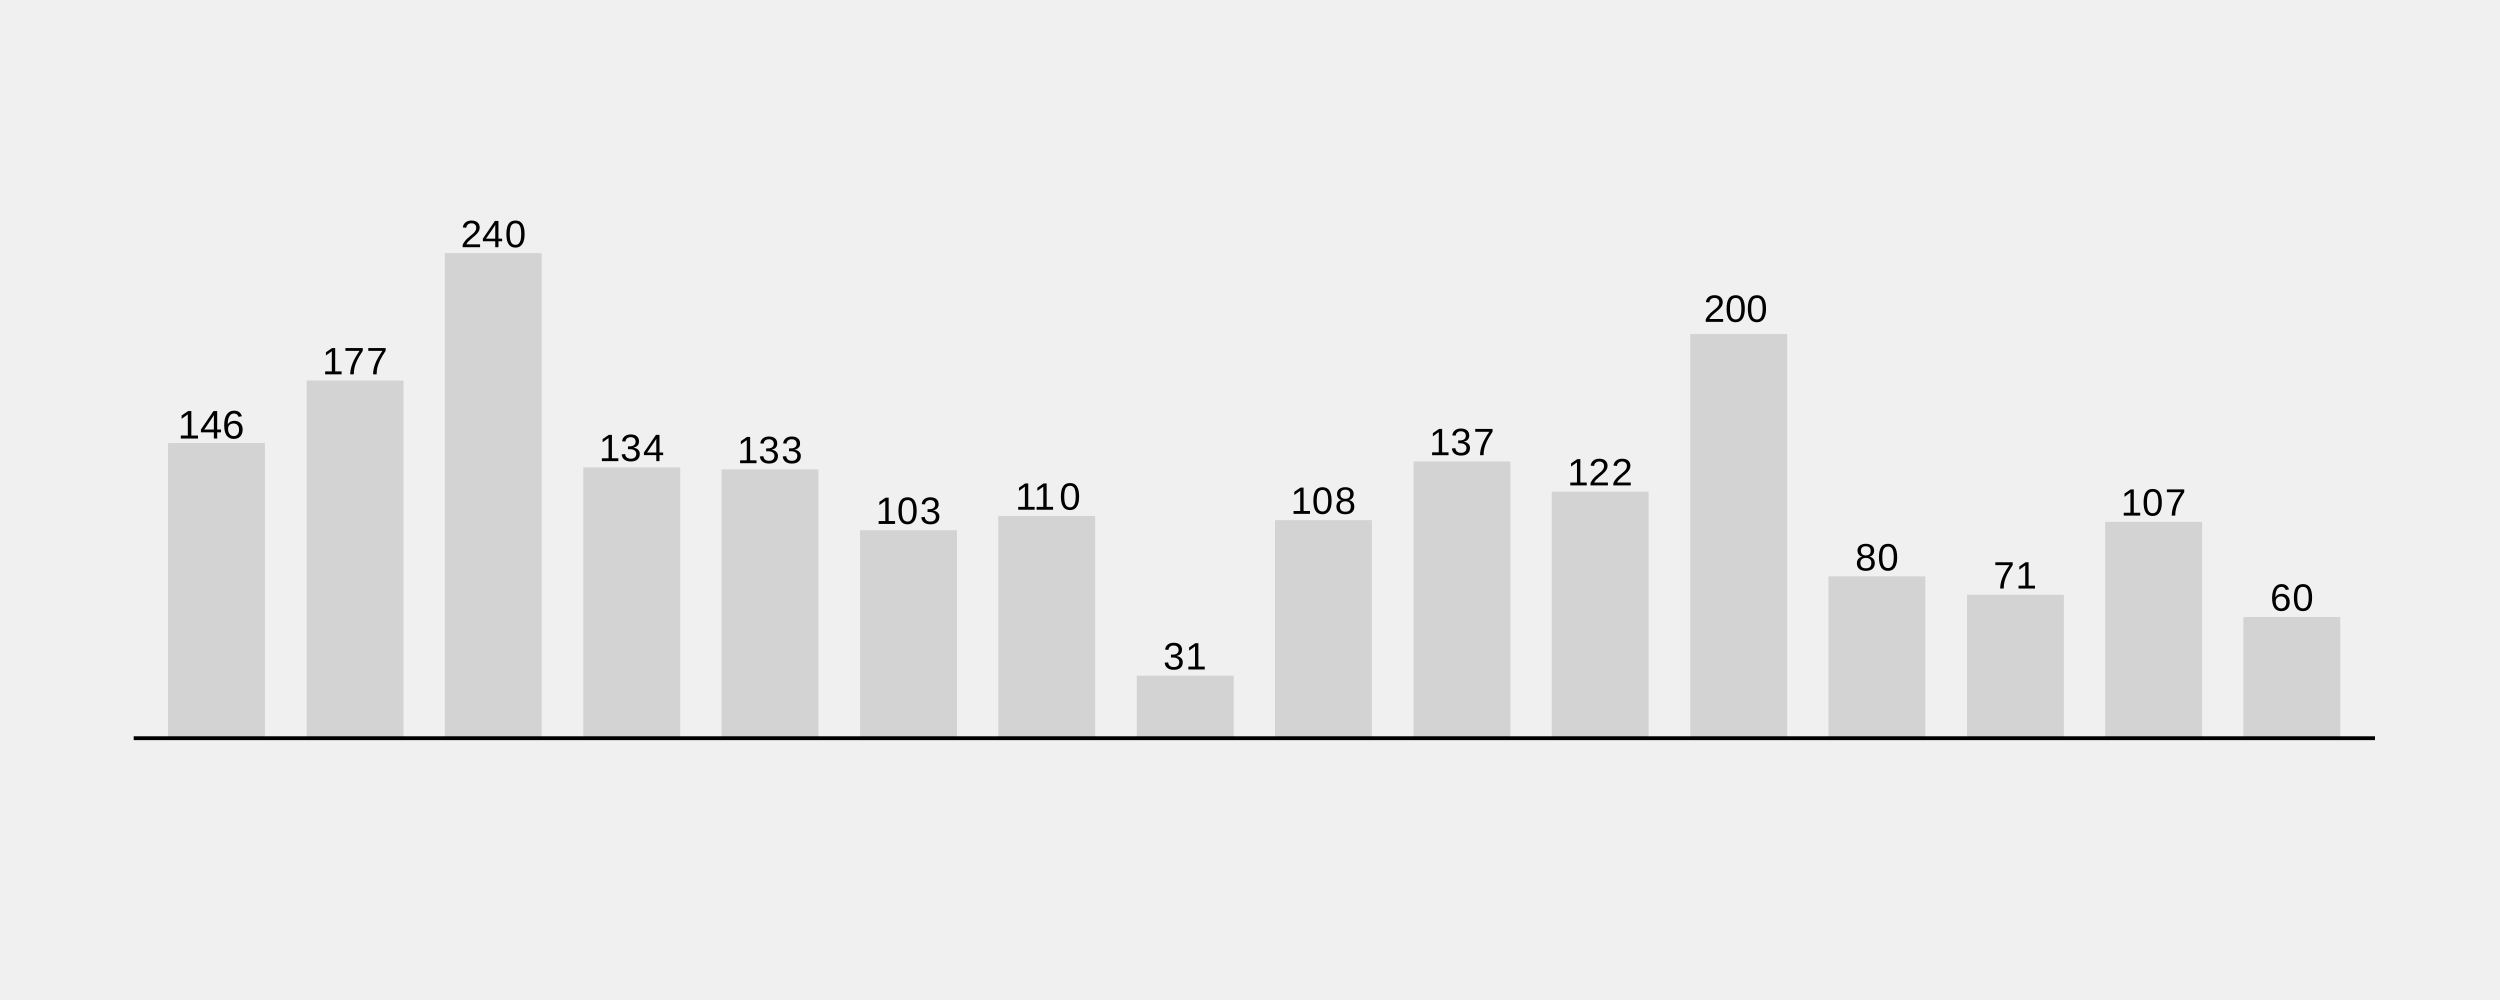
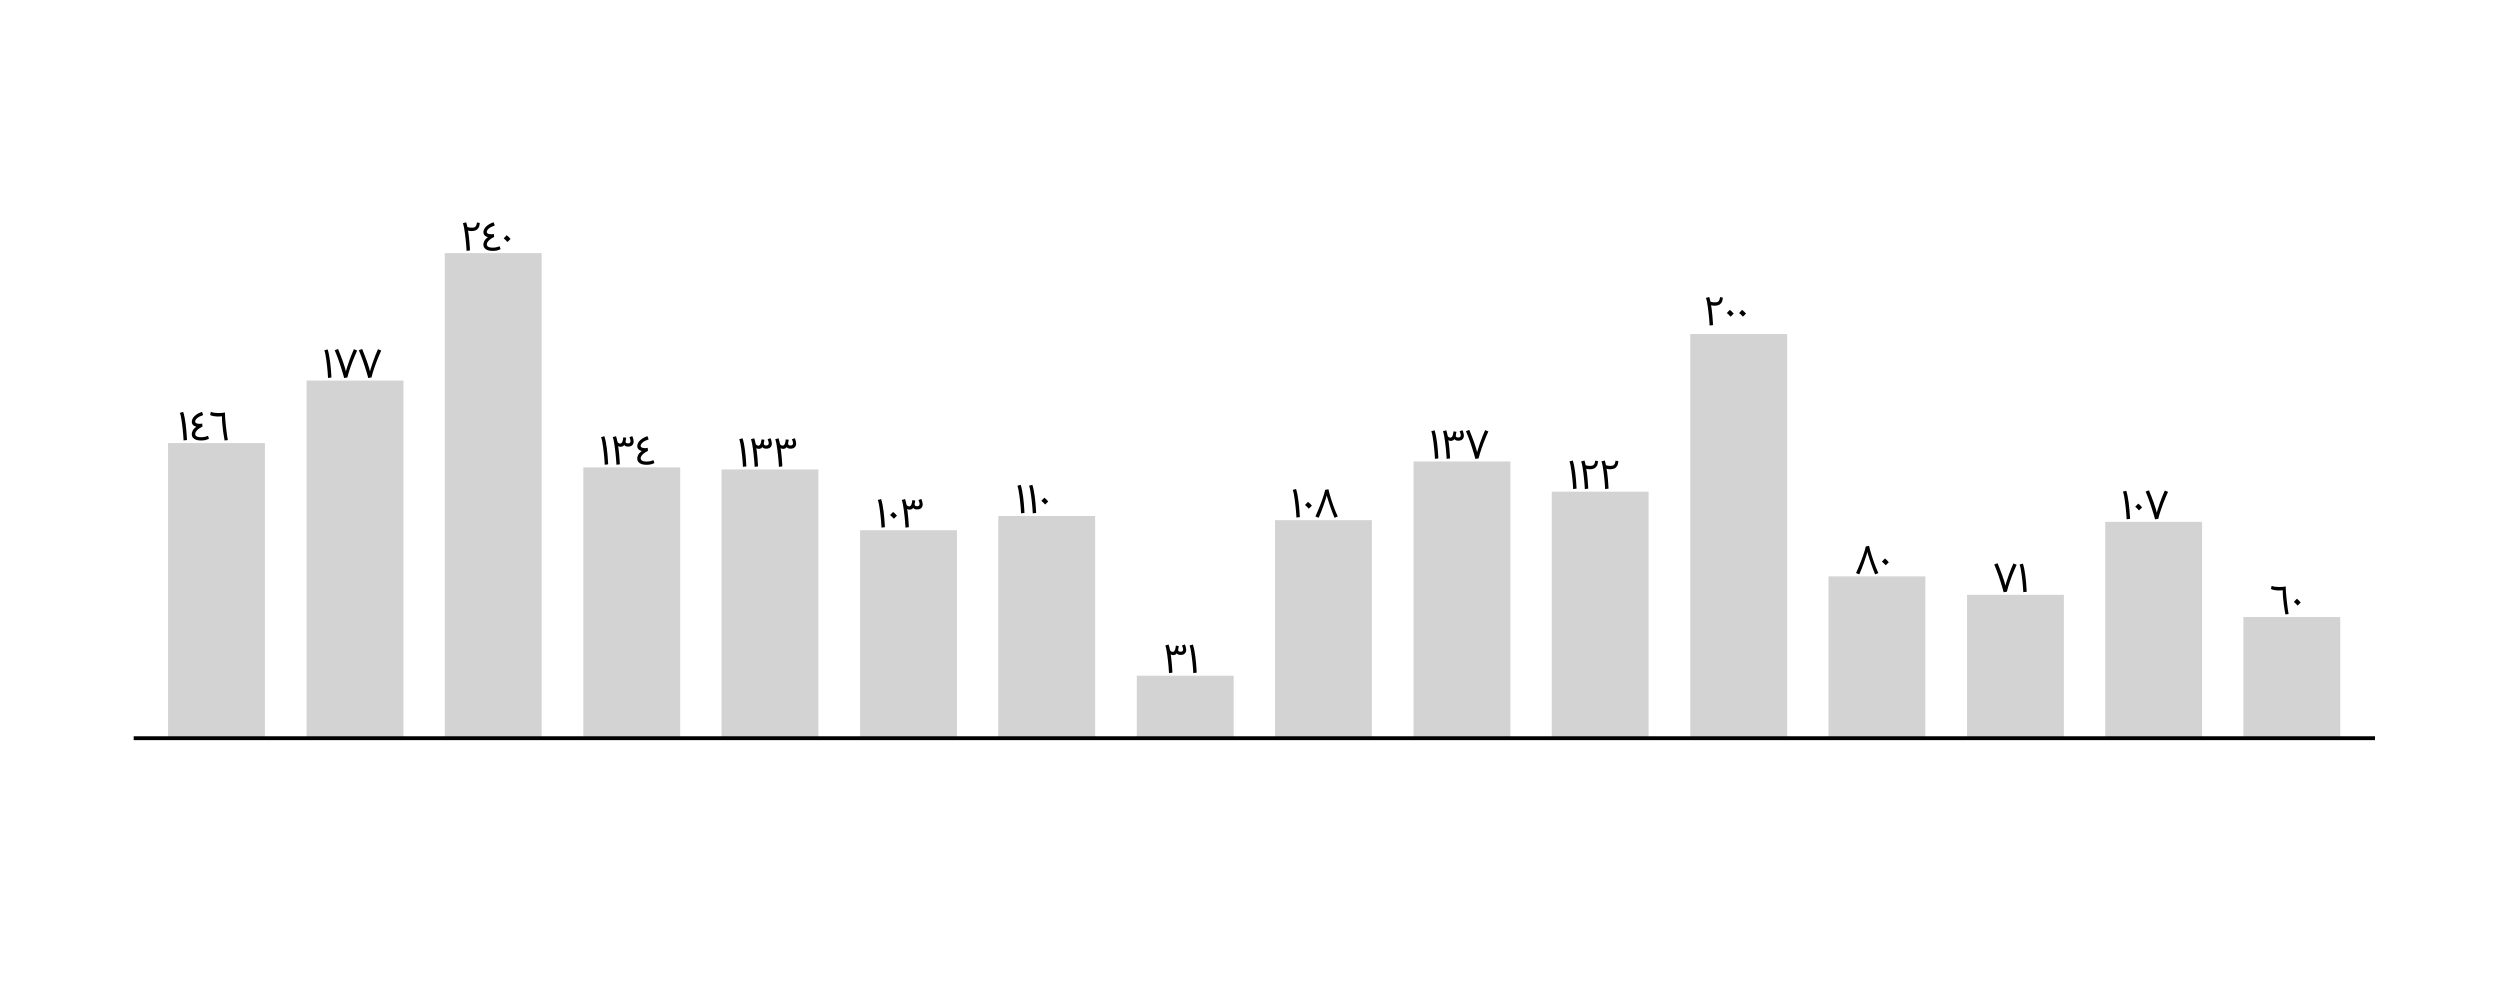
- <svg xmlns="http://www.w3.org/2000/svg" id="Layer_1" data-name="Layer 1" version="1.1" viewBox="0 0 720 288">
-   <defs>
-     <style>
-       .cls-1 {
-         font-size: 11px;
-         isolation: isolate;
-       }
- 
-       .cls-1, .cls-2, .cls-3 {
-         fill: #000;
-         font-family: ArialMT, Arial;
-       }
- 
-       .cls-4 {
-         letter-spacing: 0em;
-       }
- 
-       .cls-5 {
-         letter-spacing: 0em;
-       }
- 
-       .cls-6 {
-         letter-spacing: 0em;
-       }
- 
-       .cls-7 {
-         letter-spacing: 0em;
-       }
- 
-       .cls-8 {
-         fill: #d3d3d3;
-         stroke-width: 0px;
-       }
- 
-       .cls-9 {
-         letter-spacing: 0em;
-       }
- 
-       .cls-10 {
-         stroke: #000;
-       }
- 
-       .cls-10, .cls-11 {
-         fill: none;
-         stroke-linejoin: round;
-         stroke-width: 1.1px;
-       }
- 
-       .cls-2 {
-         font-size: 11.5px;
-       }
- 
-       .cls-11 {
-         stroke: #fff;
-       }
- 
-       .cls-3 {
-         font-size: 11px;
-       }
-     </style>
-   </defs>
-   <g>
-     <line class="cls-11" x1="38.5" y1="212.6" x2="684" y2="212.6" />
-     <rect class="cls-8" x="48.4" y="127.6" width="27.9" height="85" />
-     <rect class="cls-8" x="88.3" y="109.6" width="27.9" height="103" />
-     <rect class="cls-8" x="128.1" y="72.9" width="27.9" height="139.6" />
-     <rect class="cls-8" x="168" y="134.6" width="27.9" height="78" />
-     <rect class="cls-8" x="207.8" y="135.2" width="27.9" height="77.4" />
-     <rect class="cls-8" x="247.7" y="152.7" width="27.9" height="59.9" />
-     <rect class="cls-8" x="287.5" y="148.6" width="27.9" height="64" />
-     <rect class="cls-8" x="327.4" y="194.6" width="27.9" height="18" />
-     <rect class="cls-8" x="367.2" y="149.8" width="27.9" height="62.8" />
-     <rect class="cls-8" x="407.1" y="132.9" width="27.9" height="79.7" />
-     <rect class="cls-8" x="446.9" y="141.6" width="27.9" height="71" />
-     <rect class="cls-8" x="486.8" y="96.2" width="27.9" height="116.4" />
-     <rect class="cls-8" x="526.6" y="166" width="27.9" height="46.5" />
-     <rect class="cls-8" x="566.5" y="171.3" width="27.9" height="41.3" />
-     <rect class="cls-8" x="606.3" y="150.3" width="27.9" height="62.3" />
-     <rect class="cls-8" x="646.1" y="177.7" width="27.9" height="34.9" />
-     <text class="cls-1" transform="translate(92.8 107.8)">
-       <tspan class="cls-6" x="0" y="0">17</tspan>
-       <tspan x="12.7" y="0">7</tspan>
-     </text>
-     <text class="cls-1" transform="translate(132.7 71.2)">
-       <tspan class="cls-5" x="0" y="0">24</tspan>
-       <tspan x="12.7" y="0">0</tspan>
-     </text>
-     <text class="cls-1" transform="translate(172.5 132.8)">
-       <tspan class="cls-5" x="0" y="0">13</tspan>
-       <tspan x="12.7" y="0">4</tspan>
-     </text>
-     <text class="cls-1" transform="translate(212.3 133.4)">
-       <tspan class="cls-6" x="0" y="0">13</tspan>
-       <tspan x="12.7" y="0">3</tspan>
-     </text>
-     <text class="cls-1" transform="translate(252.2 150.9)">
-       <tspan class="cls-5" x="0" y="0">10</tspan>
-       <tspan x="12.7" y="0">3</tspan>
-     </text>
-     <text class="cls-1" transform="translate(292.4 146.8)">
-       <tspan class="cls-6" x="0" y="0">11</tspan>
-       <tspan x="12.7" y="0">0</tspan>
-     </text>
-     <text class="cls-1" transform="translate(335 192.8)">
-       <tspan class="cls-7" x="0" y="0">3</tspan>
-       <tspan x="6.4" y="0">1</tspan>
-     </text>
-     <text class="cls-1" transform="translate(371.7 148)">
-       <tspan class="cls-4" x="0" y="0">10</tspan>
-       <tspan x="12.7" y="0">8</tspan>
-     </text>
-     <text class="cls-1" transform="translate(411.6 131.1)">
-       <tspan class="cls-4" x="0" y="0">13</tspan>
-       <tspan x="12.7" y="0">7</tspan>
-     </text>
-     <text class="cls-1" transform="translate(451.4 139.8)">
-       <tspan class="cls-4" x="0" y="0">12</tspan>
-       <tspan x="12.7" y="0">2</tspan>
-     </text>
-     <text class="cls-1" transform="translate(534.3 164.3)">
-       <tspan class="cls-9" x="0" y="0">8</tspan>
-       <tspan x="6.4" y="0">0</tspan>
-     </text>
-     <text class="cls-1" transform="translate(574.1 169.5)">
-       <tspan class="cls-9" x="0" y="0">7</tspan>
-       <tspan x="6.4" y="0">1</tspan>
-     </text>
-     <text class="cls-1" transform="translate(610.8 148.5)">
-       <tspan class="cls-4" x="0" y="0">10</tspan>
-       <tspan x="12.7" y="0">7</tspan>
-     </text>
-     <text class="cls-1" transform="translate(653.8 175.9)">
-       <tspan class="cls-9" x="0" y="0">6</tspan>
-       <tspan x="6.4" y="0">0</tspan>
-     </text>
-     <line class="cls-10" x1="38.5" y1="212.6" x2="684" y2="212.6" />
-   </g>
-   <text class="cls-2" transform="translate(51.2 126.3)">
-     <tspan x="0" y="0">146</tspan>
-   </text>
-   <text class="cls-3" transform="translate(490.7 92.7)">
-     <tspan x="0" y="0">200</tspan>
-   </text>
+ <svg xmlns="http://www.w3.org/2000/svg" width="720" height="288" viewBox="0 0 720 288" fill="none">
+   <rect width="720" height="288" fill="white" />
+   <path d="M38.5 212.6H684" stroke="white" stroke-width="1.1" stroke-linejoin="round" />
+   <path d="M76.3 127.6H48.4V212.6H76.3V127.6Z" fill="#D3D3D3" />
+   <path d="M116.2 109.6H88.3V212.6H116.2V109.6Z" fill="#D3D3D3" />
+   <path d="M156 72.9H128.1V212.5H156V72.9Z" fill="#D3D3D3" />
+   <path d="M195.9 134.6H168V212.6H195.9V134.6Z" fill="#D3D3D3" />
+   <path d="M235.7 135.2H207.8V212.6H235.7V135.2Z" fill="#D3D3D3" />
+   <path d="M275.6 152.7H247.7V212.6H275.6V152.7Z" fill="#D3D3D3" />
+   <path d="M315.4 148.6H287.5V212.6H315.4V148.6Z" fill="#D3D3D3" />
+   <path d="M355.3 194.6H327.4V212.6H355.3V194.6Z" fill="#D3D3D3" />
+   <path d="M395.1 149.8H367.2V212.6H395.1V149.8Z" fill="#D3D3D3" />
+   <path d="M435 132.9H407.1V212.6H435V132.9Z" fill="#D3D3D3" />
+   <path d="M474.8 141.6H446.9V212.6H474.8V141.6Z" fill="#D3D3D3" />
+   <path d="M514.7 96.2H486.8V212.6H514.7V96.2Z" fill="#D3D3D3" />
+   <path d="M554.5 166H526.6V212.5H554.5V166Z" fill="#D3D3D3" />
+   <path d="M594.4 171.3H566.5V212.6H594.4V171.3Z" fill="#D3D3D3" />
+   <path d="M634.2 150.3H606.3V212.6H634.2V150.3Z" fill="#D3D3D3" />
+   <path d="M674 177.7H646.1V212.6H674V177.7Z" fill="#D3D3D3" />
+   <path d="M95.452 108.728L94.468 108.848C94.468 108.752 94.456 108.54 94.432 108.212C94.416 107.884 94.388 107.48 94.348 107C94.308 106.52 94.256 106 94.192 105.44C94.136 104.88 94.068 104.316 93.988 103.748C93.916 103.18 93.832 102.648 93.736 102.152C93.64 101.656 93.532 101.236 93.412 100.892L94.36 100.628C94.512 101.092 94.648 101.632 94.768 102.248C94.888 102.856 94.988 103.488 95.068 104.144C95.156 104.8 95.224 105.436 95.272 106.052C95.328 106.66 95.368 107.2 95.392 107.672C95.424 108.144 95.444 108.496 95.452 108.728ZM99.115 108.872L99.343 107.924C99.479 107.356 99.647 106.752 99.847 106.112C100.047 105.464 100.263 104.812 100.495 104.156C100.735 103.492 100.975 102.852 101.215 102.236C101.463 101.62 101.699 101.064 101.923 100.568L102.859 100.952C102.651 101.416 102.431 101.92 102.199 102.464C101.975 103 101.751 103.552 101.527 104.12C101.311 104.688 101.107 105.252 100.915 105.812C100.723 106.364 100.551 106.888 100.399 107.384C100.247 107.88 100.131 108.32 100.051 108.704L99.115 108.872ZM99.115 108.872C98.995 108.424 98.859 107.94 98.707 107.42C98.555 106.892 98.387 106.348 98.203 105.788C98.027 105.22 97.839 104.652 97.639 104.084C97.439 103.508 97.235 102.952 97.027 102.416C96.819 101.872 96.611 101.36 96.403 100.88L97.363 100.508C97.595 101.068 97.827 101.652 98.059 102.26C98.299 102.86 98.527 103.468 98.743 104.084C98.967 104.692 99.167 105.296 99.343 105.896C99.519 106.488 99.663 107.056 99.775 107.6L100.003 108.704L99.115 108.872ZM106.053 108.872L106.281 107.924C106.417 107.356 106.585 106.752 106.785 106.112C106.985 105.464 107.201 104.812 107.433 104.156C107.673 103.492 107.913 102.852 108.153 102.236C108.401 101.62 108.637 101.064 108.861 100.568L109.797 100.952C109.589 101.416 109.369 101.92 109.137 102.464C108.913 103 108.689 103.552 108.465 104.12C108.249 104.688 108.045 105.252 107.853 105.812C107.661 106.364 107.489 106.888 107.337 107.384C107.185 107.88 107.069 108.32 106.989 108.704L106.053 108.872ZM106.053 108.872C105.933 108.424 105.797 107.94 105.645 107.42C105.493 106.892 105.325 106.348 105.141 105.788C104.965 105.22 104.777 104.652 104.577 104.084C104.377 103.508 104.173 102.952 103.965 102.416C103.757 101.872 103.549 101.36 103.341 100.88L104.301 100.508C104.533 101.068 104.765 101.652 104.997 102.26C105.237 102.86 105.465 103.468 105.681 104.084C105.905 104.692 106.105 105.296 106.281 105.896C106.457 106.488 106.601 107.056 106.713 107.6L106.941 108.704L106.053 108.872Z" fill="black" />
+   <path d="M135.352 72.128L134.368 72.248C134.368 72.152 134.356 71.94 134.332 71.612C134.316 71.284 134.288 70.88 134.248 70.4C134.208 69.92 134.156 69.4 134.092 68.84C134.036 68.28 133.968 67.716 133.888 67.148C133.816 66.58 133.732 66.048 133.636 65.552C133.54 65.056 133.432 64.636 133.312 64.292L134.26 64.028C134.412 64.492 134.548 65.032 134.668 65.648C134.788 66.256 134.888 66.888 134.968 67.544C135.056 68.2 135.124 68.836 135.172 69.452C135.228 70.06 135.268 70.6 135.292 71.072C135.324 71.544 135.344 71.896 135.352 72.128ZM135.844 66.548C135.444 66.548 135.088 66.5 134.776 66.404C134.472 66.308 134.22 66.188 134.02 66.044V65.048C134.244 65.224 134.516 65.356 134.836 65.444C135.156 65.532 135.476 65.576 135.796 65.576C135.996 65.576 136.18 65.564 136.348 65.54C136.524 65.516 136.68 65.456 136.816 65.36C136.952 65.264 137.064 65.116 137.152 64.916C137.248 64.708 137.32 64.424 137.368 64.064L138.184 64.22C138.144 64.828 138.016 65.3 137.8 65.636C137.584 65.972 137.308 66.208 136.972 66.344C136.636 66.48 136.26 66.548 135.844 66.548ZM143.888 70.916L144.164 71.756C143.828 71.924 143.484 72.052 143.132 72.14C142.78 72.22 142.348 72.26 141.836 72.26C141.284 72.26 140.812 72.188 140.42 72.044C140.028 71.892 139.728 71.68 139.52 71.408C139.312 71.136 139.208 70.812 139.208 70.436C139.208 70.164 139.292 69.84 139.46 69.464C139.636 69.08 139.988 68.688 140.516 68.288C140.276 68.232 140.056 68.144 139.856 68.024C139.664 67.896 139.508 67.74 139.388 67.556C139.276 67.364 139.22 67.144 139.22 66.896C139.22 66.64 139.276 66.38 139.388 66.116C139.508 65.844 139.688 65.58 139.928 65.324C140.176 65.06 140.484 64.816 140.852 64.592C141.22 64.368 141.656 64.176 142.16 64.016L142.496 64.94C142.104 65.076 141.76 65.22 141.464 65.372C141.176 65.524 140.936 65.684 140.744 65.852C140.56 66.012 140.42 66.176 140.324 66.344C140.236 66.512 140.192 66.676 140.192 66.836C140.192 66.948 140.24 67.052 140.336 67.148C140.432 67.244 140.572 67.32 140.756 67.376C140.94 67.432 141.156 67.464 141.404 67.472C141.652 67.472 141.924 67.44 142.22 67.376L142.304 68.24C141.728 68.536 141.288 68.816 140.984 69.08C140.688 69.344 140.484 69.584 140.372 69.8C140.26 70.016 140.204 70.212 140.204 70.388C140.204 70.62 140.28 70.804 140.432 70.94C140.584 71.076 140.792 71.176 141.056 71.24C141.32 71.296 141.616 71.324 141.944 71.324C142.216 71.324 142.476 71.304 142.724 71.264C142.972 71.216 143.196 71.16 143.396 71.096C143.596 71.032 143.76 70.972 143.888 70.916ZM146.15 69.704C146.014 69.552 145.89 69.42 145.778 69.308C145.666 69.196 145.554 69.088 145.442 68.984C145.33 68.88 145.202 68.768 145.058 68.648L145.922 67.736C146.138 67.896 146.342 68.072 146.534 68.264C146.726 68.456 146.894 68.644 147.038 68.828L146.15 69.704Z" fill="black" />
+   <path d="M175.152 133.728L174.168 133.848C174.168 133.752 174.156 133.54 174.132 133.212C174.116 132.884 174.088 132.48 174.048 132C174.008 131.52 173.956 131 173.892 130.44C173.836 129.88 173.768 129.316 173.688 128.748C173.616 128.18 173.532 127.648 173.436 127.152C173.34 126.656 173.232 126.236 173.112 125.892L174.06 125.628C174.212 126.092 174.348 126.632 174.468 127.248C174.588 127.856 174.688 128.488 174.768 129.144C174.856 129.8 174.924 130.436 174.972 131.052C175.028 131.66 175.068 132.2 175.092 132.672C175.124 133.144 175.144 133.496 175.152 133.728ZM178.515 133.728L177.531 133.848C177.531 133.752 177.519 133.54 177.495 133.212C177.479 132.884 177.451 132.48 177.411 132C177.371 131.52 177.319 131 177.255 130.44C177.199 129.88 177.131 129.316 177.051 128.748C176.979 128.18 176.895 127.648 176.799 127.152C176.703 126.656 176.595 126.236 176.475 125.892L177.423 125.628C177.575 126.092 177.711 126.632 177.831 127.248C177.951 127.856 178.051 128.488 178.131 129.144C178.219 129.8 178.287 130.436 178.335 131.052C178.391 131.66 178.431 132.2 178.455 132.672C178.487 133.144 178.507 133.496 178.515 133.728ZM178.755 128.676C178.491 128.676 178.275 128.624 178.107 128.52C177.947 128.416 177.823 128.292 177.735 128.148C177.655 127.996 177.603 127.86 177.579 127.74L177.519 126.012L177.843 127.224C177.883 127.352 177.947 127.456 178.035 127.536C178.131 127.608 178.231 127.66 178.335 127.692C178.447 127.724 178.539 127.74 178.611 127.74C178.747 127.74 178.871 127.692 178.983 127.596C179.103 127.5 179.207 127.324 179.295 127.068C179.383 126.804 179.455 126.428 179.511 125.94L180.351 126.048C180.335 126.192 180.311 126.348 180.279 126.516C180.247 126.676 180.219 126.82 180.195 126.948C180.179 127.076 180.171 127.168 180.171 127.224C180.171 127.368 180.231 127.484 180.351 127.572C180.471 127.652 180.643 127.692 180.867 127.692C181.059 127.692 181.207 127.664 181.311 127.608C181.415 127.544 181.487 127.464 181.527 127.368C181.575 127.272 181.599 127.164 181.599 127.044C181.599 126.86 181.559 126.664 181.479 126.456C181.407 126.24 181.339 126.056 181.275 125.904L182.091 125.604C182.243 125.924 182.347 126.22 182.403 126.492C182.467 126.764 182.499 126.992 182.499 127.176C182.499 127.472 182.431 127.732 182.295 127.956C182.167 128.172 181.979 128.34 181.731 128.46C181.491 128.572 181.203 128.628 180.867 128.628C180.539 128.628 180.267 128.564 180.051 128.436C179.843 128.3 179.711 128.108 179.655 127.86H179.931C179.835 128.124 179.679 128.328 179.463 128.472C179.247 128.608 179.011 128.676 178.755 128.676ZM188.199 132.516L188.475 133.356C188.139 133.524 187.795 133.652 187.443 133.74C187.091 133.82 186.659 133.86 186.147 133.86C185.595 133.86 185.123 133.788 184.731 133.644C184.339 133.492 184.039 133.28 183.831 133.008C183.623 132.736 183.519 132.412 183.519 132.036C183.519 131.764 183.603 131.44 183.771 131.064C183.947 130.68 184.299 130.288 184.827 129.888C184.587 129.832 184.367 129.744 184.167 129.624C183.975 129.496 183.819 129.34 183.699 129.156C183.587 128.964 183.531 128.744 183.531 128.496C183.531 128.24 183.587 127.98 183.699 127.716C183.819 127.444 183.999 127.18 184.239 126.924C184.487 126.66 184.795 126.416 185.163 126.192C185.531 125.968 185.967 125.776 186.471 125.616L186.807 126.54C186.415 126.676 186.071 126.82 185.775 126.972C185.487 127.124 185.247 127.284 185.055 127.452C184.871 127.612 184.731 127.776 184.635 127.944C184.547 128.112 184.503 128.276 184.503 128.436C184.503 128.548 184.551 128.652 184.647 128.748C184.743 128.844 184.883 128.92 185.067 128.976C185.251 129.032 185.467 129.064 185.715 129.072C185.963 129.072 186.235 129.04 186.531 128.976L186.615 129.84C186.039 130.136 185.599 130.416 185.295 130.68C184.999 130.944 184.795 131.184 184.683 131.4C184.571 131.616 184.515 131.812 184.515 131.988C184.515 132.22 184.591 132.404 184.743 132.54C184.895 132.676 185.103 132.776 185.367 132.84C185.631 132.896 185.927 132.924 186.255 132.924C186.527 132.924 186.787 132.904 187.035 132.864C187.283 132.816 187.507 132.76 187.707 132.696C187.907 132.632 188.071 132.572 188.199 132.516Z" fill="black" />
+   <path d="M214.952 134.328L213.968 134.448C213.968 134.352 213.956 134.14 213.932 133.812C213.916 133.484 213.888 133.08 213.848 132.6C213.808 132.12 213.756 131.6 213.692 131.04C213.636 130.48 213.568 129.916 213.488 129.348C213.416 128.78 213.332 128.248 213.236 127.752C213.14 127.256 213.032 126.836 212.912 126.492L213.86 126.228C214.012 126.692 214.148 127.232 214.268 127.848C214.388 128.456 214.488 129.088 214.568 129.744C214.656 130.4 214.724 131.036 214.772 131.652C214.828 132.26 214.868 132.8 214.892 133.272C214.924 133.744 214.944 134.096 214.952 134.328ZM218.315 134.328L217.331 134.448C217.331 134.352 217.319 134.14 217.295 133.812C217.279 133.484 217.251 133.08 217.211 132.6C217.171 132.12 217.119 131.6 217.055 131.04C216.999 130.48 216.931 129.916 216.851 129.348C216.779 128.78 216.695 128.248 216.599 127.752C216.503 127.256 216.395 126.836 216.275 126.492L217.223 126.228C217.375 126.692 217.511 127.232 217.631 127.848C217.751 128.456 217.851 129.088 217.931 129.744C218.019 130.4 218.087 131.036 218.135 131.652C218.191 132.26 218.231 132.8 218.255 133.272C218.287 133.744 218.307 134.096 218.315 134.328ZM218.555 129.276C218.291 129.276 218.075 129.224 217.907 129.12C217.747 129.016 217.623 128.892 217.535 128.748C217.455 128.596 217.403 128.46 217.379 128.34L217.319 126.612L217.643 127.824C217.683 127.952 217.747 128.056 217.835 128.136C217.931 128.208 218.031 128.26 218.135 128.292C218.247 128.324 218.339 128.34 218.411 128.34C218.547 128.34 218.671 128.292 218.783 128.196C218.903 128.1 219.007 127.924 219.095 127.668C219.183 127.404 219.255 127.028 219.311 126.54L220.151 126.648C220.135 126.792 220.111 126.948 220.079 127.116C220.047 127.276 220.019 127.42 219.995 127.548C219.979 127.676 219.971 127.768 219.971 127.824C219.971 127.968 220.031 128.084 220.151 128.172C220.271 128.252 220.443 128.292 220.667 128.292C220.859 128.292 221.007 128.264 221.111 128.208C221.215 128.144 221.287 128.064 221.327 127.968C221.375 127.872 221.399 127.764 221.399 127.644C221.399 127.46 221.359 127.264 221.279 127.056C221.207 126.84 221.139 126.656 221.075 126.504L221.891 126.204C222.043 126.524 222.147 126.82 222.203 127.092C222.267 127.364 222.299 127.592 222.299 127.776C222.299 128.072 222.231 128.332 222.095 128.556C221.967 128.772 221.779 128.94 221.531 129.06C221.291 129.172 221.003 129.228 220.667 129.228C220.339 129.228 220.067 129.164 219.851 129.036C219.643 128.9 219.511 128.708 219.455 128.46H219.731C219.635 128.724 219.479 128.928 219.263 129.072C219.047 129.208 218.811 129.276 218.555 129.276ZM225.311 134.328L224.327 134.448C224.327 134.352 224.315 134.14 224.291 133.812C224.275 133.484 224.247 133.08 224.207 132.6C224.167 132.12 224.115 131.6 224.051 131.04C223.995 130.48 223.927 129.916 223.847 129.348C223.775 128.78 223.691 128.248 223.595 127.752C223.499 127.256 223.391 126.836 223.271 126.492L224.219 126.228C224.371 126.692 224.507 127.232 224.627 127.848C224.747 128.456 224.847 129.088 224.927 129.744C225.015 130.4 225.083 131.036 225.131 131.652C225.187 132.26 225.227 132.8 225.251 133.272C225.283 133.744 225.303 134.096 225.311 134.328ZM225.551 129.276C225.287 129.276 225.071 129.224 224.903 129.12C224.743 129.016 224.619 128.892 224.531 128.748C224.451 128.596 224.399 128.46 224.375 128.34L224.315 126.612L224.639 127.824C224.679 127.952 224.743 128.056 224.831 128.136C224.927 128.208 225.027 128.26 225.131 128.292C225.243 128.324 225.335 128.34 225.407 128.34C225.543 128.34 225.667 128.292 225.779 128.196C225.899 128.1 226.003 127.924 226.091 127.668C226.179 127.404 226.251 127.028 226.307 126.54L227.147 126.648C227.131 126.792 227.107 126.948 227.075 127.116C227.043 127.276 227.015 127.42 226.991 127.548C226.975 127.676 226.967 127.768 226.967 127.824C226.967 127.968 227.027 128.084 227.147 128.172C227.267 128.252 227.439 128.292 227.663 128.292C227.855 128.292 228.003 128.264 228.107 128.208C228.211 128.144 228.283 128.064 228.323 127.968C228.371 127.872 228.395 127.764 228.395 127.644C228.395 127.46 228.355 127.264 228.275 127.056C228.203 126.84 228.135 126.656 228.071 126.504L228.887 126.204C229.039 126.524 229.143 126.82 229.199 127.092C229.263 127.364 229.295 127.592 229.295 127.776C229.295 128.072 229.227 128.332 229.091 128.556C228.963 128.772 228.775 128.94 228.527 129.06C228.287 129.172 227.999 129.228 227.663 129.228C227.335 129.228 227.063 129.164 226.847 129.036C226.639 128.9 226.507 128.708 226.451 128.46H226.727C226.631 128.724 226.475 128.928 226.259 129.072C226.043 129.208 225.807 129.276 225.551 129.276Z" fill="black" />
+   <path d="M254.852 151.828L253.868 151.948C253.868 151.852 253.856 151.64 253.832 151.312C253.816 150.984 253.788 150.58 253.748 150.1C253.708 149.62 253.656 149.1 253.592 148.54C253.536 147.98 253.468 147.416 253.388 146.848C253.316 146.28 253.232 145.748 253.136 145.252C253.04 144.756 252.932 144.336 252.812 143.992L253.76 143.728C253.912 144.192 254.048 144.732 254.168 145.348C254.288 145.956 254.388 146.588 254.468 147.244C254.556 147.9 254.624 148.536 254.672 149.152C254.728 149.76 254.768 150.3 254.792 150.772C254.824 151.244 254.844 151.596 254.852 151.828ZM257.435 149.404C257.299 149.252 257.175 149.12 257.063 149.008C256.951 148.896 256.839 148.788 256.727 148.684C256.615 148.58 256.487 148.468 256.343 148.348L257.207 147.436C257.423 147.596 257.627 147.772 257.819 147.964C258.011 148.156 258.179 148.344 258.323 148.528L257.435 149.404ZM261.754 151.828L260.77 151.948C260.77 151.852 260.758 151.64 260.734 151.312C260.718 150.984 260.69 150.58 260.65 150.1C260.61 149.62 260.558 149.1 260.494 148.54C260.438 147.98 260.37 147.416 260.29 146.848C260.218 146.28 260.134 145.748 260.038 145.252C259.942 144.756 259.834 144.336 259.714 143.992L260.662 143.728C260.814 144.192 260.95 144.732 261.07 145.348C261.19 145.956 261.29 146.588 261.37 147.244C261.458 147.9 261.526 148.536 261.574 149.152C261.63 149.76 261.67 150.3 261.694 150.772C261.726 151.244 261.746 151.596 261.754 151.828ZM261.994 146.776C261.73 146.776 261.514 146.724 261.346 146.62C261.186 146.516 261.062 146.392 260.974 146.248C260.894 146.096 260.842 145.96 260.818 145.84L260.758 144.112L261.082 145.324C261.122 145.452 261.186 145.556 261.274 145.636C261.37 145.708 261.47 145.76 261.574 145.792C261.686 145.824 261.778 145.84 261.85 145.84C261.986 145.84 262.11 145.792 262.222 145.696C262.342 145.6 262.446 145.424 262.534 145.168C262.622 144.904 262.694 144.528 262.75 144.04L263.59 144.148C263.574 144.292 263.55 144.448 263.518 144.616C263.486 144.776 263.458 144.92 263.434 145.048C263.418 145.176 263.41 145.268 263.41 145.324C263.41 145.468 263.47 145.584 263.59 145.672C263.71 145.752 263.882 145.792 264.106 145.792C264.298 145.792 264.446 145.764 264.55 145.708C264.654 145.644 264.726 145.564 264.766 145.468C264.814 145.372 264.838 145.264 264.838 145.144C264.838 144.96 264.798 144.764 264.718 144.556C264.646 144.34 264.578 144.156 264.514 144.004L265.33 143.704C265.482 144.024 265.586 144.32 265.642 144.592C265.706 144.864 265.738 145.092 265.738 145.276C265.738 145.572 265.67 145.832 265.534 146.056C265.406 146.272 265.218 146.44 264.97 146.56C264.73 146.672 264.442 146.728 264.106 146.728C263.778 146.728 263.506 146.664 263.29 146.536C263.082 146.4 262.95 146.208 262.894 145.96H263.17C263.074 146.224 262.918 146.428 262.702 146.572C262.486 146.708 262.25 146.776 261.994 146.776Z" fill="black" />
+   <path d="M295.052 147.728L294.068 147.848C294.068 147.752 294.056 147.54 294.032 147.212C294.016 146.884 293.988 146.48 293.948 146C293.908 145.52 293.856 145 293.792 144.44C293.736 143.88 293.668 143.316 293.588 142.748C293.516 142.18 293.432 141.648 293.336 141.152C293.24 140.656 293.132 140.236 293.012 139.892L293.96 139.628C294.112 140.092 294.248 140.632 294.368 141.248C294.488 141.856 294.588 142.488 294.668 143.144C294.756 143.8 294.824 144.436 294.872 145.052C294.928 145.66 294.968 146.2 294.992 146.672C295.024 147.144 295.044 147.496 295.052 147.728ZM298.415 147.728L297.431 147.848C297.431 147.752 297.419 147.54 297.395 147.212C297.379 146.884 297.351 146.48 297.311 146C297.271 145.52 297.219 145 297.155 144.44C297.099 143.88 297.031 143.316 296.951 142.748C296.879 142.18 296.795 141.648 296.699 141.152C296.603 140.656 296.495 140.236 296.375 139.892L297.323 139.628C297.475 140.092 297.611 140.632 297.731 141.248C297.851 141.856 297.951 142.488 298.031 143.144C298.119 143.8 298.187 144.436 298.235 145.052C298.291 145.66 298.331 146.2 298.355 146.672C298.387 147.144 298.407 147.496 298.415 147.728ZM300.999 145.304C300.863 145.152 300.739 145.02 300.627 144.908C300.515 144.796 300.403 144.688 300.291 144.584C300.179 144.48 300.051 144.368 299.907 144.248L300.771 143.336C300.987 143.496 301.191 143.672 301.383 143.864C301.575 144.056 301.743 144.244 301.887 144.428L300.999 145.304Z" fill="black" />
+   <path d="M337.652 193.728L336.668 193.848C336.668 193.752 336.656 193.54 336.632 193.212C336.616 192.884 336.588 192.48 336.548 192C336.508 191.52 336.456 191 336.392 190.44C336.336 189.88 336.268 189.316 336.188 188.748C336.116 188.18 336.032 187.648 335.936 187.152C335.84 186.656 335.732 186.236 335.612 185.892L336.56 185.628C336.712 186.092 336.848 186.632 336.968 187.248C337.088 187.856 337.188 188.488 337.268 189.144C337.356 189.8 337.424 190.436 337.472 191.052C337.528 191.66 337.568 192.2 337.592 192.672C337.624 193.144 337.644 193.496 337.652 193.728ZM337.892 188.676C337.628 188.676 337.412 188.624 337.244 188.52C337.084 188.416 336.96 188.292 336.872 188.148C336.792 187.996 336.74 187.86 336.716 187.74L336.656 186.012L336.98 187.224C337.02 187.352 337.084 187.456 337.172 187.536C337.268 187.608 337.368 187.66 337.472 187.692C337.584 187.724 337.676 187.74 337.748 187.74C337.884 187.74 338.008 187.692 338.12 187.596C338.24 187.5 338.344 187.324 338.432 187.068C338.52 186.804 338.592 186.428 338.648 185.94L339.488 186.048C339.472 186.192 339.448 186.348 339.416 186.516C339.384 186.676 339.356 186.82 339.332 186.948C339.316 187.076 339.308 187.168 339.308 187.224C339.308 187.368 339.368 187.484 339.488 187.572C339.608 187.652 339.78 187.692 340.004 187.692C340.196 187.692 340.344 187.664 340.448 187.608C340.552 187.544 340.624 187.464 340.664 187.368C340.712 187.272 340.736 187.164 340.736 187.044C340.736 186.86 340.696 186.664 340.616 186.456C340.544 186.24 340.476 186.056 340.412 185.904L341.228 185.604C341.38 185.924 341.484 186.22 341.54 186.492C341.604 186.764 341.636 186.992 341.636 187.176C341.636 187.472 341.568 187.732 341.432 187.956C341.304 188.172 341.116 188.34 340.868 188.46C340.628 188.572 340.34 188.628 340.004 188.628C339.676 188.628 339.404 188.564 339.188 188.436C338.98 188.3 338.848 188.108 338.792 187.86H339.068C338.972 188.124 338.816 188.328 338.6 188.472C338.384 188.608 338.148 188.676 337.892 188.676ZM344.648 193.728L343.664 193.848C343.664 193.752 343.652 193.54 343.628 193.212C343.612 192.884 343.584 192.48 343.544 192C343.504 191.52 343.452 191 343.388 190.44C343.332 189.88 343.264 189.316 343.184 188.748C343.112 188.18 343.028 187.648 342.932 187.152C342.836 186.656 342.728 186.236 342.608 185.892L343.556 185.628C343.708 186.092 343.844 186.632 343.964 187.248C344.084 187.856 344.184 188.488 344.264 189.144C344.352 189.8 344.42 190.436 344.468 191.052C344.524 191.66 344.564 192.2 344.588 192.672C344.62 193.144 344.64 193.496 344.648 193.728Z" fill="black" />
+   <path d="M374.352 148.928L373.368 149.048C373.368 148.952 373.356 148.74 373.332 148.412C373.316 148.084 373.288 147.68 373.248 147.2C373.208 146.72 373.156 146.2 373.092 145.64C373.036 145.08 372.968 144.516 372.888 143.948C372.816 143.38 372.732 142.848 372.636 142.352C372.54 141.856 372.432 141.436 372.312 141.092L373.26 140.828C373.412 141.292 373.548 141.832 373.668 142.448C373.788 143.056 373.888 143.688 373.968 144.344C374.056 145 374.124 145.636 374.172 146.252C374.228 146.86 374.268 147.4 374.292 147.872C374.324 148.344 374.344 148.696 374.352 148.928ZM376.935 146.504C376.799 146.352 376.675 146.22 376.563 146.108C376.451 145.996 376.339 145.888 376.227 145.784C376.115 145.68 375.987 145.568 375.843 145.448L376.707 144.536C376.923 144.696 377.127 144.872 377.319 145.064C377.511 145.256 377.679 145.444 377.823 145.628L376.935 146.504ZM379.778 149.12L378.842 148.736C379.05 148.272 379.266 147.776 379.49 147.248C379.722 146.712 379.946 146.164 380.162 145.604C380.386 145.044 380.594 144.492 380.786 143.948C380.978 143.396 381.15 142.876 381.302 142.388C381.454 141.9 381.57 141.464 381.65 141.08L382.586 140.9L382.394 141.668C382.25 142.236 382.074 142.848 381.866 143.504C381.666 144.16 381.446 144.824 381.206 145.496C380.974 146.168 380.734 146.816 380.486 147.44C380.238 148.056 380.002 148.616 379.778 149.12ZM384.338 149.12C384.146 148.656 383.954 148.176 383.762 147.68C383.578 147.184 383.394 146.68 383.21 146.168C383.034 145.656 382.862 145.148 382.694 144.644C382.534 144.14 382.382 143.652 382.238 143.18C382.102 142.7 381.982 142.244 381.878 141.812L381.698 141.08L382.586 140.9C382.69 141.348 382.81 141.828 382.946 142.34C383.09 142.852 383.25 143.38 383.426 143.924C383.602 144.468 383.786 145.016 383.978 145.568C384.178 146.12 384.386 146.664 384.602 147.2C384.826 147.736 385.05 148.252 385.274 148.748L384.338 149.12Z" fill="black" />
+   <path d="M414.252 132.028L413.268 132.148C413.268 132.052 413.256 131.84 413.232 131.512C413.216 131.184 413.188 130.78 413.148 130.3C413.108 129.82 413.056 129.3 412.992 128.74C412.936 128.18 412.868 127.616 412.788 127.048C412.716 126.48 412.632 125.948 412.536 125.452C412.44 124.956 412.332 124.536 412.212 124.192L413.16 123.928C413.312 124.392 413.448 124.932 413.568 125.548C413.688 126.156 413.788 126.788 413.868 127.444C413.956 128.1 414.024 128.736 414.072 129.352C414.128 129.96 414.168 130.5 414.192 130.972C414.224 131.444 414.244 131.796 414.252 132.028ZM417.615 132.028L416.631 132.148C416.631 132.052 416.619 131.84 416.595 131.512C416.579 131.184 416.551 130.78 416.511 130.3C416.471 129.82 416.419 129.3 416.355 128.74C416.299 128.18 416.231 127.616 416.151 127.048C416.079 126.48 415.995 125.948 415.899 125.452C415.803 124.956 415.695 124.536 415.575 124.192L416.523 123.928C416.675 124.392 416.811 124.932 416.931 125.548C417.051 126.156 417.151 126.788 417.231 127.444C417.319 128.1 417.387 128.736 417.435 129.352C417.491 129.96 417.531 130.5 417.555 130.972C417.587 131.444 417.607 131.796 417.615 132.028ZM417.855 126.976C417.591 126.976 417.375 126.924 417.207 126.82C417.047 126.716 416.923 126.592 416.835 126.448C416.755 126.296 416.703 126.16 416.679 126.04L416.619 124.312L416.943 125.524C416.983 125.652 417.047 125.756 417.135 125.836C417.231 125.908 417.331 125.96 417.435 125.992C417.547 126.024 417.639 126.04 417.711 126.04C417.847 126.04 417.971 125.992 418.083 125.896C418.203 125.8 418.307 125.624 418.395 125.368C418.483 125.104 418.555 124.728 418.611 124.24L419.451 124.348C419.435 124.492 419.411 124.648 419.379 124.816C419.347 124.976 419.319 125.12 419.295 125.248C419.279 125.376 419.271 125.468 419.271 125.524C419.271 125.668 419.331 125.784 419.451 125.872C419.571 125.952 419.743 125.992 419.967 125.992C420.159 125.992 420.307 125.964 420.411 125.908C420.515 125.844 420.587 125.764 420.627 125.668C420.675 125.572 420.699 125.464 420.699 125.344C420.699 125.16 420.659 124.964 420.579 124.756C420.507 124.54 420.439 124.356 420.375 124.204L421.191 123.904C421.343 124.224 421.447 124.52 421.503 124.792C421.567 125.064 421.599 125.292 421.599 125.476C421.599 125.772 421.531 126.032 421.395 126.256C421.267 126.472 421.079 126.64 420.831 126.76C420.591 126.872 420.303 126.928 419.967 126.928C419.639 126.928 419.367 126.864 419.151 126.736C418.943 126.6 418.811 126.408 418.755 126.16H419.031C418.935 126.424 418.779 126.628 418.563 126.772C418.347 126.908 418.111 126.976 417.855 126.976ZM424.911 132.172L425.139 131.224C425.275 130.656 425.443 130.052 425.643 129.412C425.843 128.764 426.059 128.112 426.291 127.456C426.531 126.792 426.771 126.152 427.011 125.536C427.259 124.92 427.495 124.364 427.719 123.868L428.655 124.252C428.447 124.716 428.227 125.22 427.995 125.764C427.771 126.3 427.547 126.852 427.323 127.42C427.107 127.988 426.903 128.552 426.711 129.112C426.519 129.664 426.347 130.188 426.195 130.684C426.043 131.18 425.927 131.62 425.847 132.004L424.911 132.172ZM424.911 132.172C424.791 131.724 424.655 131.24 424.503 130.72C424.351 130.192 424.183 129.648 423.999 129.088C423.823 128.52 423.635 127.952 423.435 127.384C423.235 126.808 423.031 126.252 422.823 125.716C422.615 125.172 422.407 124.66 422.199 124.18L423.159 123.808C423.391 124.368 423.623 124.952 423.855 125.56C424.095 126.16 424.323 126.768 424.539 127.384C424.763 127.992 424.963 128.596 425.139 129.196C425.315 129.788 425.459 130.356 425.571 130.9L425.799 132.004L424.911 132.172Z" fill="black" />
+   <path d="M454.052 140.728L453.068 140.848C453.068 140.752 453.056 140.54 453.032 140.212C453.016 139.884 452.988 139.48 452.948 139C452.908 138.52 452.856 138 452.792 137.44C452.736 136.88 452.668 136.316 452.588 135.748C452.516 135.18 452.432 134.648 452.336 134.152C452.24 133.656 452.132 133.236 452.012 132.892L452.96 132.628C453.112 133.092 453.248 133.632 453.368 134.248C453.488 134.856 453.588 135.488 453.668 136.144C453.756 136.8 453.824 137.436 453.872 138.052C453.928 138.66 453.968 139.2 453.992 139.672C454.024 140.144 454.044 140.496 454.052 140.728ZM457.415 140.728L456.431 140.848C456.431 140.752 456.419 140.54 456.395 140.212C456.379 139.884 456.351 139.48 456.311 139C456.271 138.52 456.219 138 456.155 137.44C456.099 136.88 456.031 136.316 455.951 135.748C455.879 135.18 455.795 134.648 455.699 134.152C455.603 133.656 455.495 133.236 455.375 132.892L456.323 132.628C456.475 133.092 456.611 133.632 456.731 134.248C456.851 134.856 456.951 135.488 457.031 136.144C457.119 136.8 457.187 137.436 457.235 138.052C457.291 138.66 457.331 139.2 457.355 139.672C457.387 140.144 457.407 140.496 457.415 140.728ZM457.907 135.148C457.507 135.148 457.151 135.1 456.839 135.004C456.535 134.908 456.283 134.788 456.083 134.644V133.648C456.307 133.824 456.579 133.956 456.899 134.044C457.219 134.132 457.539 134.176 457.859 134.176C458.059 134.176 458.243 134.164 458.411 134.14C458.587 134.116 458.743 134.056 458.879 133.96C459.015 133.864 459.127 133.716 459.215 133.516C459.311 133.308 459.383 133.024 459.431 132.664L460.247 132.82C460.207 133.428 460.079 133.9 459.863 134.236C459.647 134.572 459.371 134.808 459.035 134.944C458.699 135.08 458.323 135.148 457.907 135.148ZM463.263 140.728L462.279 140.848C462.279 140.752 462.267 140.54 462.243 140.212C462.227 139.884 462.199 139.48 462.159 139C462.119 138.52 462.067 138 462.003 137.44C461.947 136.88 461.879 136.316 461.799 135.748C461.727 135.18 461.643 134.648 461.547 134.152C461.451 133.656 461.343 133.236 461.223 132.892L462.171 132.628C462.323 133.092 462.459 133.632 462.579 134.248C462.699 134.856 462.799 135.488 462.879 136.144C462.967 136.8 463.035 137.436 463.083 138.052C463.139 138.66 463.179 139.2 463.203 139.672C463.235 140.144 463.255 140.496 463.263 140.728ZM463.755 135.148C463.355 135.148 462.999 135.1 462.687 135.004C462.383 134.908 462.131 134.788 461.931 134.644V133.648C462.155 133.824 462.427 133.956 462.747 134.044C463.067 134.132 463.387 134.176 463.707 134.176C463.907 134.176 464.091 134.164 464.259 134.14C464.435 134.116 464.591 134.056 464.727 133.96C464.863 133.864 464.975 133.716 465.063 133.516C465.159 133.308 465.231 133.024 465.279 132.664L466.095 132.82C466.055 133.428 465.927 133.9 465.711 134.236C465.495 134.572 465.219 134.808 464.883 134.944C464.547 135.08 464.171 135.148 463.755 135.148Z" fill="black" />
+   <path d="M535.476 165.42L534.54 165.036C534.748 164.572 534.964 164.076 535.188 163.548C535.42 163.012 535.644 162.464 535.86 161.904C536.084 161.344 536.292 160.792 536.484 160.248C536.676 159.696 536.848 159.176 537 158.688C537.152 158.2 537.268 157.764 537.348 157.38L538.284 157.2L538.092 157.968C537.948 158.536 537.772 159.148 537.564 159.804C537.364 160.46 537.144 161.124 536.904 161.796C536.672 162.468 536.432 163.116 536.184 163.74C535.936 164.356 535.7 164.916 535.476 165.42ZM540.036 165.42C539.844 164.956 539.652 164.476 539.46 163.98C539.276 163.484 539.092 162.98 538.908 162.468C538.732 161.956 538.56 161.448 538.392 160.944C538.232 160.44 538.08 159.952 537.936 159.48C537.8 159 537.68 158.544 537.576 158.112L537.396 157.38L538.284 157.2C538.388 157.648 538.508 158.128 538.644 158.64C538.788 159.152 538.948 159.68 539.124 160.224C539.3 160.768 539.484 161.316 539.676 161.868C539.876 162.42 540.084 162.964 540.3 163.5C540.524 164.036 540.748 164.552 540.972 165.048L540.036 165.42ZM543.086 162.804C542.95 162.652 542.826 162.52 542.714 162.408C542.602 162.296 542.49 162.188 542.378 162.084C542.266 161.98 542.138 161.868 541.994 161.748L542.858 160.836C543.074 160.996 543.278 161.172 543.47 161.364C543.662 161.556 543.83 161.744 543.974 161.928L543.086 162.804Z" fill="black" />
+   <path d="M577.052 170.572L577.28 169.624C577.416 169.056 577.584 168.452 577.784 167.812C577.984 167.164 578.2 166.512 578.432 165.856C578.672 165.192 578.912 164.552 579.152 163.936C579.4 163.32 579.636 162.764 579.86 162.268L580.796 162.652C580.588 163.116 580.368 163.62 580.136 164.164C579.912 164.7 579.688 165.252 579.464 165.82C579.248 166.388 579.044 166.952 578.852 167.512C578.66 168.064 578.488 168.588 578.336 169.084C578.184 169.58 578.068 170.02 577.988 170.404L577.052 170.572ZM577.052 170.572C576.932 170.124 576.796 169.64 576.644 169.12C576.492 168.592 576.324 168.048 576.14 167.488C575.964 166.92 575.776 166.352 575.576 165.784C575.376 165.208 575.172 164.652 574.964 164.116C574.756 163.572 574.548 163.06 574.34 162.58L575.3 162.208C575.532 162.768 575.764 163.352 575.996 163.96C576.236 164.56 576.464 165.168 576.68 165.784C576.904 166.392 577.104 166.996 577.28 167.596C577.456 168.188 577.6 168.756 577.712 169.3L577.94 170.404L577.052 170.572ZM583.689 170.428L582.705 170.548C582.705 170.452 582.693 170.24 582.669 169.912C582.653 169.584 582.625 169.18 582.585 168.7C582.545 168.22 582.493 167.7 582.429 167.14C582.373 166.58 582.305 166.016 582.225 165.448C582.153 164.88 582.069 164.348 581.973 163.852C581.877 163.356 581.769 162.936 581.649 162.592L582.597 162.328C582.749 162.792 582.885 163.332 583.005 163.948C583.125 164.556 583.225 165.188 583.305 165.844C583.393 166.5 583.461 167.136 583.509 167.752C583.565 168.36 583.605 168.9 583.629 169.372C583.661 169.844 583.681 170.196 583.689 170.428Z" fill="black" />
+   <path d="M613.452 149.428L612.468 149.548C612.468 149.452 612.456 149.24 612.432 148.912C612.416 148.584 612.388 148.18 612.348 147.7C612.308 147.22 612.256 146.7 612.192 146.14C612.136 145.58 612.068 145.016 611.988 144.448C611.916 143.88 611.832 143.348 611.736 142.852C611.64 142.356 611.532 141.936 611.412 141.592L612.36 141.328C612.512 141.792 612.648 142.332 612.768 142.948C612.888 143.556 612.988 144.188 613.068 144.844C613.156 145.5 613.224 146.136 613.272 146.752C613.328 147.36 613.368 147.9 613.392 148.372C613.424 148.844 613.444 149.196 613.452 149.428ZM616.035 147.004C615.899 146.852 615.775 146.72 615.663 146.608C615.551 146.496 615.439 146.388 615.327 146.284C615.215 146.18 615.087 146.068 614.943 145.948L615.807 145.036C616.023 145.196 616.227 145.372 616.419 145.564C616.611 145.756 616.779 145.944 616.923 146.128L616.035 147.004ZM620.654 149.572L620.882 148.624C621.018 148.056 621.186 147.452 621.386 146.812C621.586 146.164 621.802 145.512 622.034 144.856C622.274 144.192 622.514 143.552 622.754 142.936C623.002 142.32 623.238 141.764 623.462 141.268L624.398 141.652C624.19 142.116 623.97 142.62 623.738 143.164C623.514 143.7 623.29 144.252 623.066 144.82C622.85 145.388 622.646 145.952 622.454 146.512C622.262 147.064 622.09 147.588 621.938 148.084C621.786 148.58 621.67 149.02 621.59 149.404L620.654 149.572ZM620.654 149.572C620.534 149.124 620.398 148.64 620.246 148.12C620.094 147.592 619.926 147.048 619.742 146.488C619.566 145.92 619.378 145.352 619.178 144.784C618.978 144.208 618.774 143.652 618.566 143.116C618.358 142.572 618.15 142.06 617.942 141.58L618.902 141.208C619.134 141.768 619.366 142.352 619.598 142.96C619.838 143.56 620.066 144.168 620.282 144.784C620.506 145.392 620.706 145.996 620.882 146.596C621.058 147.188 621.202 147.756 621.314 148.3L621.542 149.404L620.654 149.572Z" fill="black" />
+   <path d="M658.192 176.96C658.16 176.728 658.1 176.38 658.012 175.916C657.932 175.444 657.844 174.888 657.748 174.248C657.66 173.6 657.584 172.9 657.52 172.148C657.456 171.388 657.424 170.604 657.424 169.796L657.808 169.22L658.288 168.896C658.288 169.352 658.308 169.88 658.348 170.48C658.396 171.08 658.452 171.7 658.516 172.34C658.588 172.98 658.66 173.6 658.732 174.2C658.812 174.8 658.884 175.332 658.948 175.796C659.02 176.26 659.08 176.608 659.128 176.84L658.192 176.96ZM658.216 169.856C657.904 169.928 657.56 169.984 657.184 170.024C656.816 170.056 656.44 170.068 656.056 170.06C655.672 170.044 655.304 170.004 654.952 169.94C654.608 169.868 654.304 169.764 654.04 169.628L654.22 168.716C654.516 168.836 654.856 168.924 655.24 168.98C655.632 169.036 656.024 169.064 656.416 169.064C656.816 169.064 657.18 169.048 657.508 169.016C657.844 168.984 658.104 168.944 658.288 168.896L658.216 169.856ZM661.719 174.404C661.583 174.252 661.459 174.12 661.347 174.008C661.235 173.896 661.123 173.788 661.011 173.684C660.899 173.58 660.771 173.468 660.627 173.348L661.491 172.436C661.707 172.596 661.911 172.772 662.103 172.964C662.295 173.156 662.463 173.344 662.607 173.528L661.719 174.404Z" fill="black" />
+   <path d="M38.5 212.6H684" stroke="black" stroke-width="1.1" stroke-linejoin="round" />
+   <path d="M53.852 126.728L52.868 126.848C52.868 126.752 52.856 126.54 52.832 126.212C52.816 125.884 52.788 125.48 52.748 125C52.708 124.52 52.656 124 52.592 123.44C52.536 122.88 52.468 122.316 52.388 121.748C52.316 121.18 52.232 120.648 52.136 120.152C52.04 119.656 51.932 119.236 51.812 118.892L52.76 118.628C52.912 119.092 53.048 119.632 53.168 120.248C53.288 120.856 53.388 121.488 53.468 122.144C53.556 122.8 53.624 123.436 53.672 124.052C53.728 124.66 53.768 125.2 53.792 125.672C53.824 126.144 53.844 126.496 53.852 126.728ZM59.903 125.516L60.179 126.356C59.843 126.524 59.499 126.652 59.147 126.74C58.795 126.82 58.363 126.86 57.851 126.86C57.299 126.86 56.827 126.788 56.435 126.644C56.043 126.492 55.743 126.28 55.535 126.008C55.327 125.736 55.223 125.412 55.223 125.036C55.223 124.764 55.307 124.44 55.475 124.064C55.651 123.68 56.003 123.288 56.531 122.888C56.291 122.832 56.071 122.744 55.871 122.624C55.679 122.496 55.523 122.34 55.403 122.156C55.291 121.964 55.235 121.744 55.235 121.496C55.235 121.24 55.291 120.98 55.403 120.716C55.523 120.444 55.703 120.18 55.943 119.924C56.191 119.66 56.499 119.416 56.867 119.192C57.235 118.968 57.671 118.776 58.175 118.616L58.511 119.54C58.119 119.676 57.775 119.82 57.479 119.972C57.191 120.124 56.951 120.284 56.759 120.452C56.575 120.612 56.435 120.776 56.339 120.944C56.251 121.112 56.207 121.276 56.207 121.436C56.207 121.548 56.255 121.652 56.351 121.748C56.447 121.844 56.587 121.92 56.771 121.976C56.955 122.032 57.171 122.064 57.419 122.072C57.667 122.072 57.939 122.04 58.235 121.976L58.319 122.84C57.743 123.136 57.303 123.416 56.999 123.68C56.703 123.944 56.499 124.184 56.387 124.4C56.275 124.616 56.219 124.812 56.219 124.988C56.219 125.22 56.295 125.404 56.447 125.54C56.599 125.676 56.807 125.776 57.071 125.84C57.335 125.896 57.631 125.924 57.959 125.924C58.231 125.924 58.491 125.904 58.739 125.864C58.987 125.816 59.211 125.76 59.411 125.696C59.611 125.632 59.775 125.572 59.903 125.516ZM64.686 126.86C64.654 126.628 64.594 126.28 64.506 125.816C64.426 125.344 64.338 124.788 64.242 124.148C64.154 123.5 64.078 122.8 64.014 122.048C63.95 121.288 63.918 120.504 63.918 119.696L64.302 119.12L64.782 118.796C64.782 119.252 64.802 119.78 64.842 120.38C64.89 120.98 64.946 121.6 65.01 122.24C65.082 122.88 65.154 123.5 65.226 124.1C65.306 124.7 65.378 125.232 65.442 125.696C65.514 126.16 65.574 126.508 65.622 126.74L64.686 126.86ZM64.71 119.756C64.398 119.828 64.054 119.884 63.678 119.924C63.31 119.956 62.934 119.968 62.55 119.96C62.166 119.944 61.798 119.904 61.446 119.84C61.102 119.768 60.798 119.664 60.534 119.528L60.714 118.616C61.01 118.736 61.35 118.824 61.734 118.88C62.126 118.936 62.518 118.964 62.91 118.964C63.31 118.964 63.674 118.948 64.002 118.916C64.338 118.884 64.598 118.844 64.782 118.796L64.71 119.756Z" fill="black" />
+   <path d="M493.352 93.628L492.368 93.748C492.368 93.652 492.356 93.44 492.332 93.112C492.316 92.784 492.288 92.38 492.248 91.9C492.208 91.42 492.156 90.9 492.092 90.34C492.036 89.78 491.968 89.216 491.888 88.648C491.816 88.08 491.732 87.548 491.636 87.052C491.54 86.556 491.432 86.136 491.312 85.792L492.26 85.528C492.412 85.992 492.548 86.532 492.668 87.148C492.788 87.756 492.888 88.388 492.968 89.044C493.056 89.7 493.124 90.336 493.172 90.952C493.228 91.56 493.268 92.1 493.292 92.572C493.324 93.044 493.344 93.396 493.352 93.628ZM493.844 88.048C493.444 88.048 493.088 88 492.776 87.904C492.472 87.808 492.22 87.688 492.02 87.544V86.548C492.244 86.724 492.516 86.856 492.836 86.944C493.156 87.032 493.476 87.076 493.796 87.076C493.996 87.076 494.18 87.064 494.348 87.04C494.524 87.016 494.68 86.956 494.816 86.86C494.952 86.764 495.064 86.616 495.152 86.416C495.248 86.208 495.32 85.924 495.368 85.564L496.184 85.72C496.144 86.328 496.016 86.8 495.8 87.136C495.584 87.472 495.308 87.708 494.972 87.844C494.636 87.98 494.26 88.048 493.844 88.048ZM498.42 91.204C498.284 91.052 498.16 90.92 498.048 90.808C497.936 90.696 497.824 90.588 497.712 90.484C497.6 90.38 497.472 90.268 497.328 90.148L498.192 89.236C498.408 89.396 498.612 89.572 498.804 89.764C498.996 89.956 499.164 90.144 499.308 90.328L498.42 91.204ZM501.959 91.204C501.823 91.052 501.699 90.92 501.587 90.808C501.475 90.696 501.363 90.588 501.251 90.484C501.139 90.38 501.011 90.268 500.867 90.148L501.731 89.236C501.947 89.396 502.151 89.572 502.343 89.764C502.535 89.956 502.703 90.144 502.847 90.328L501.959 91.204Z" fill="black" />
</svg>
